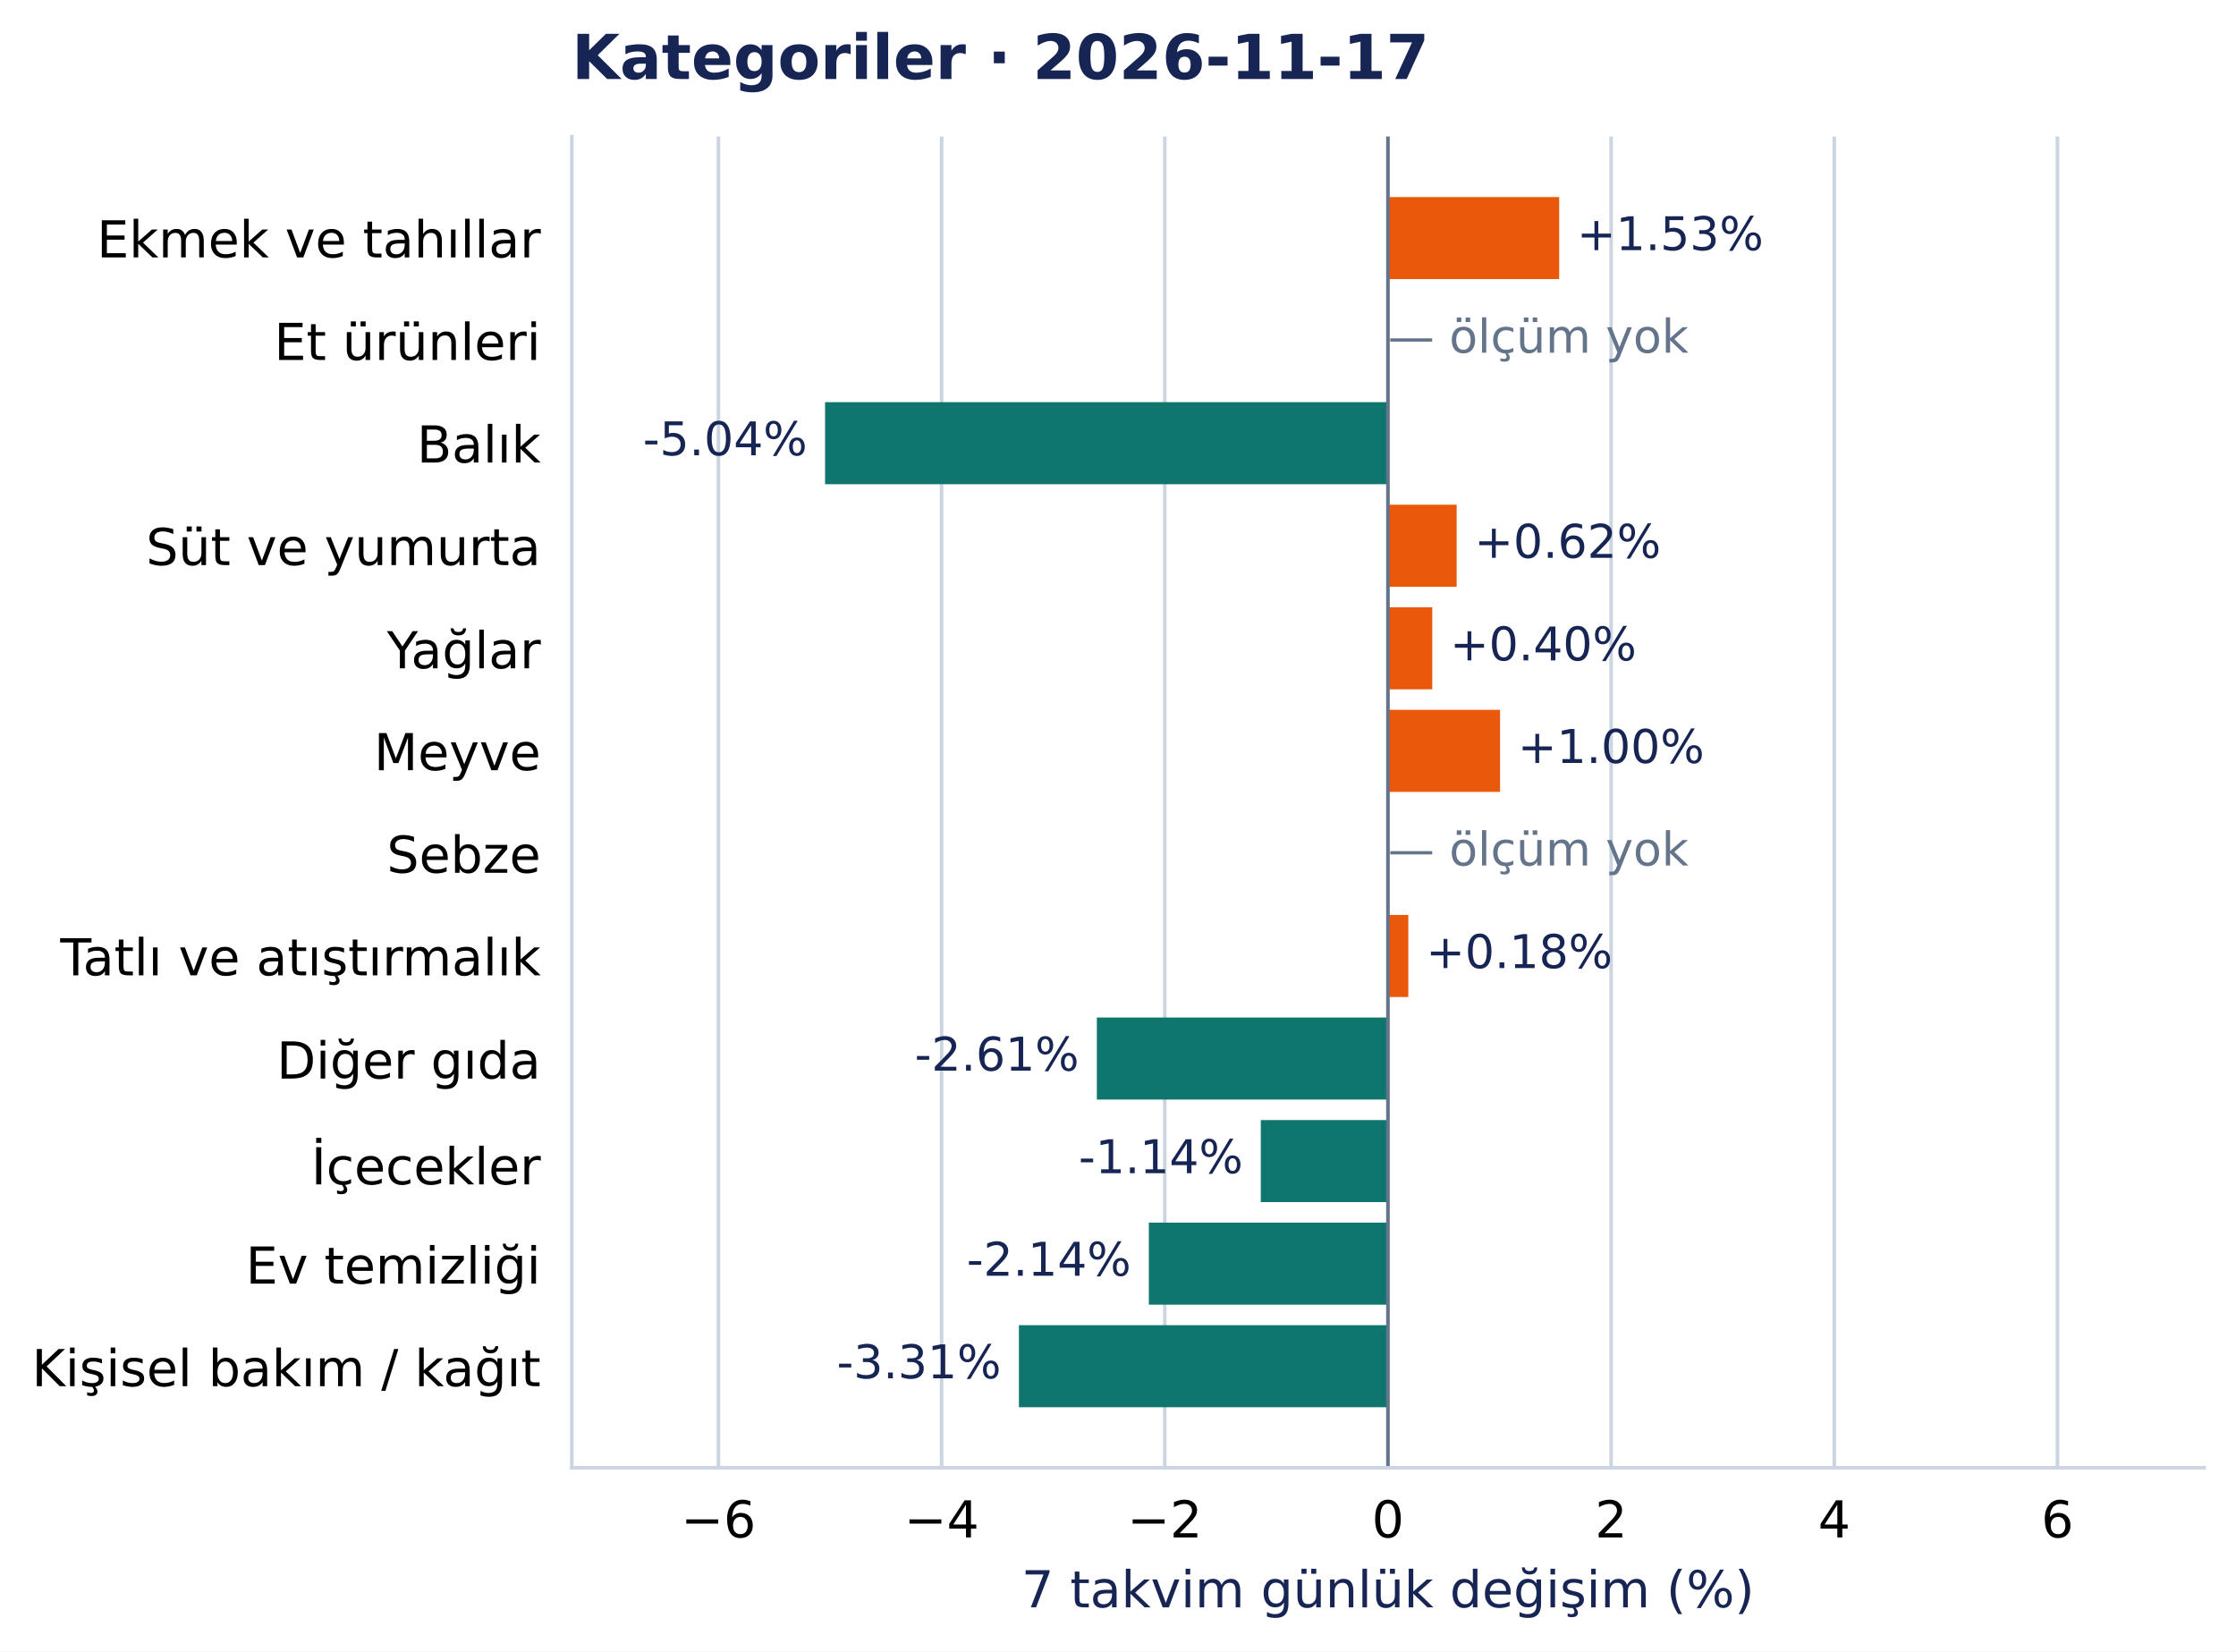
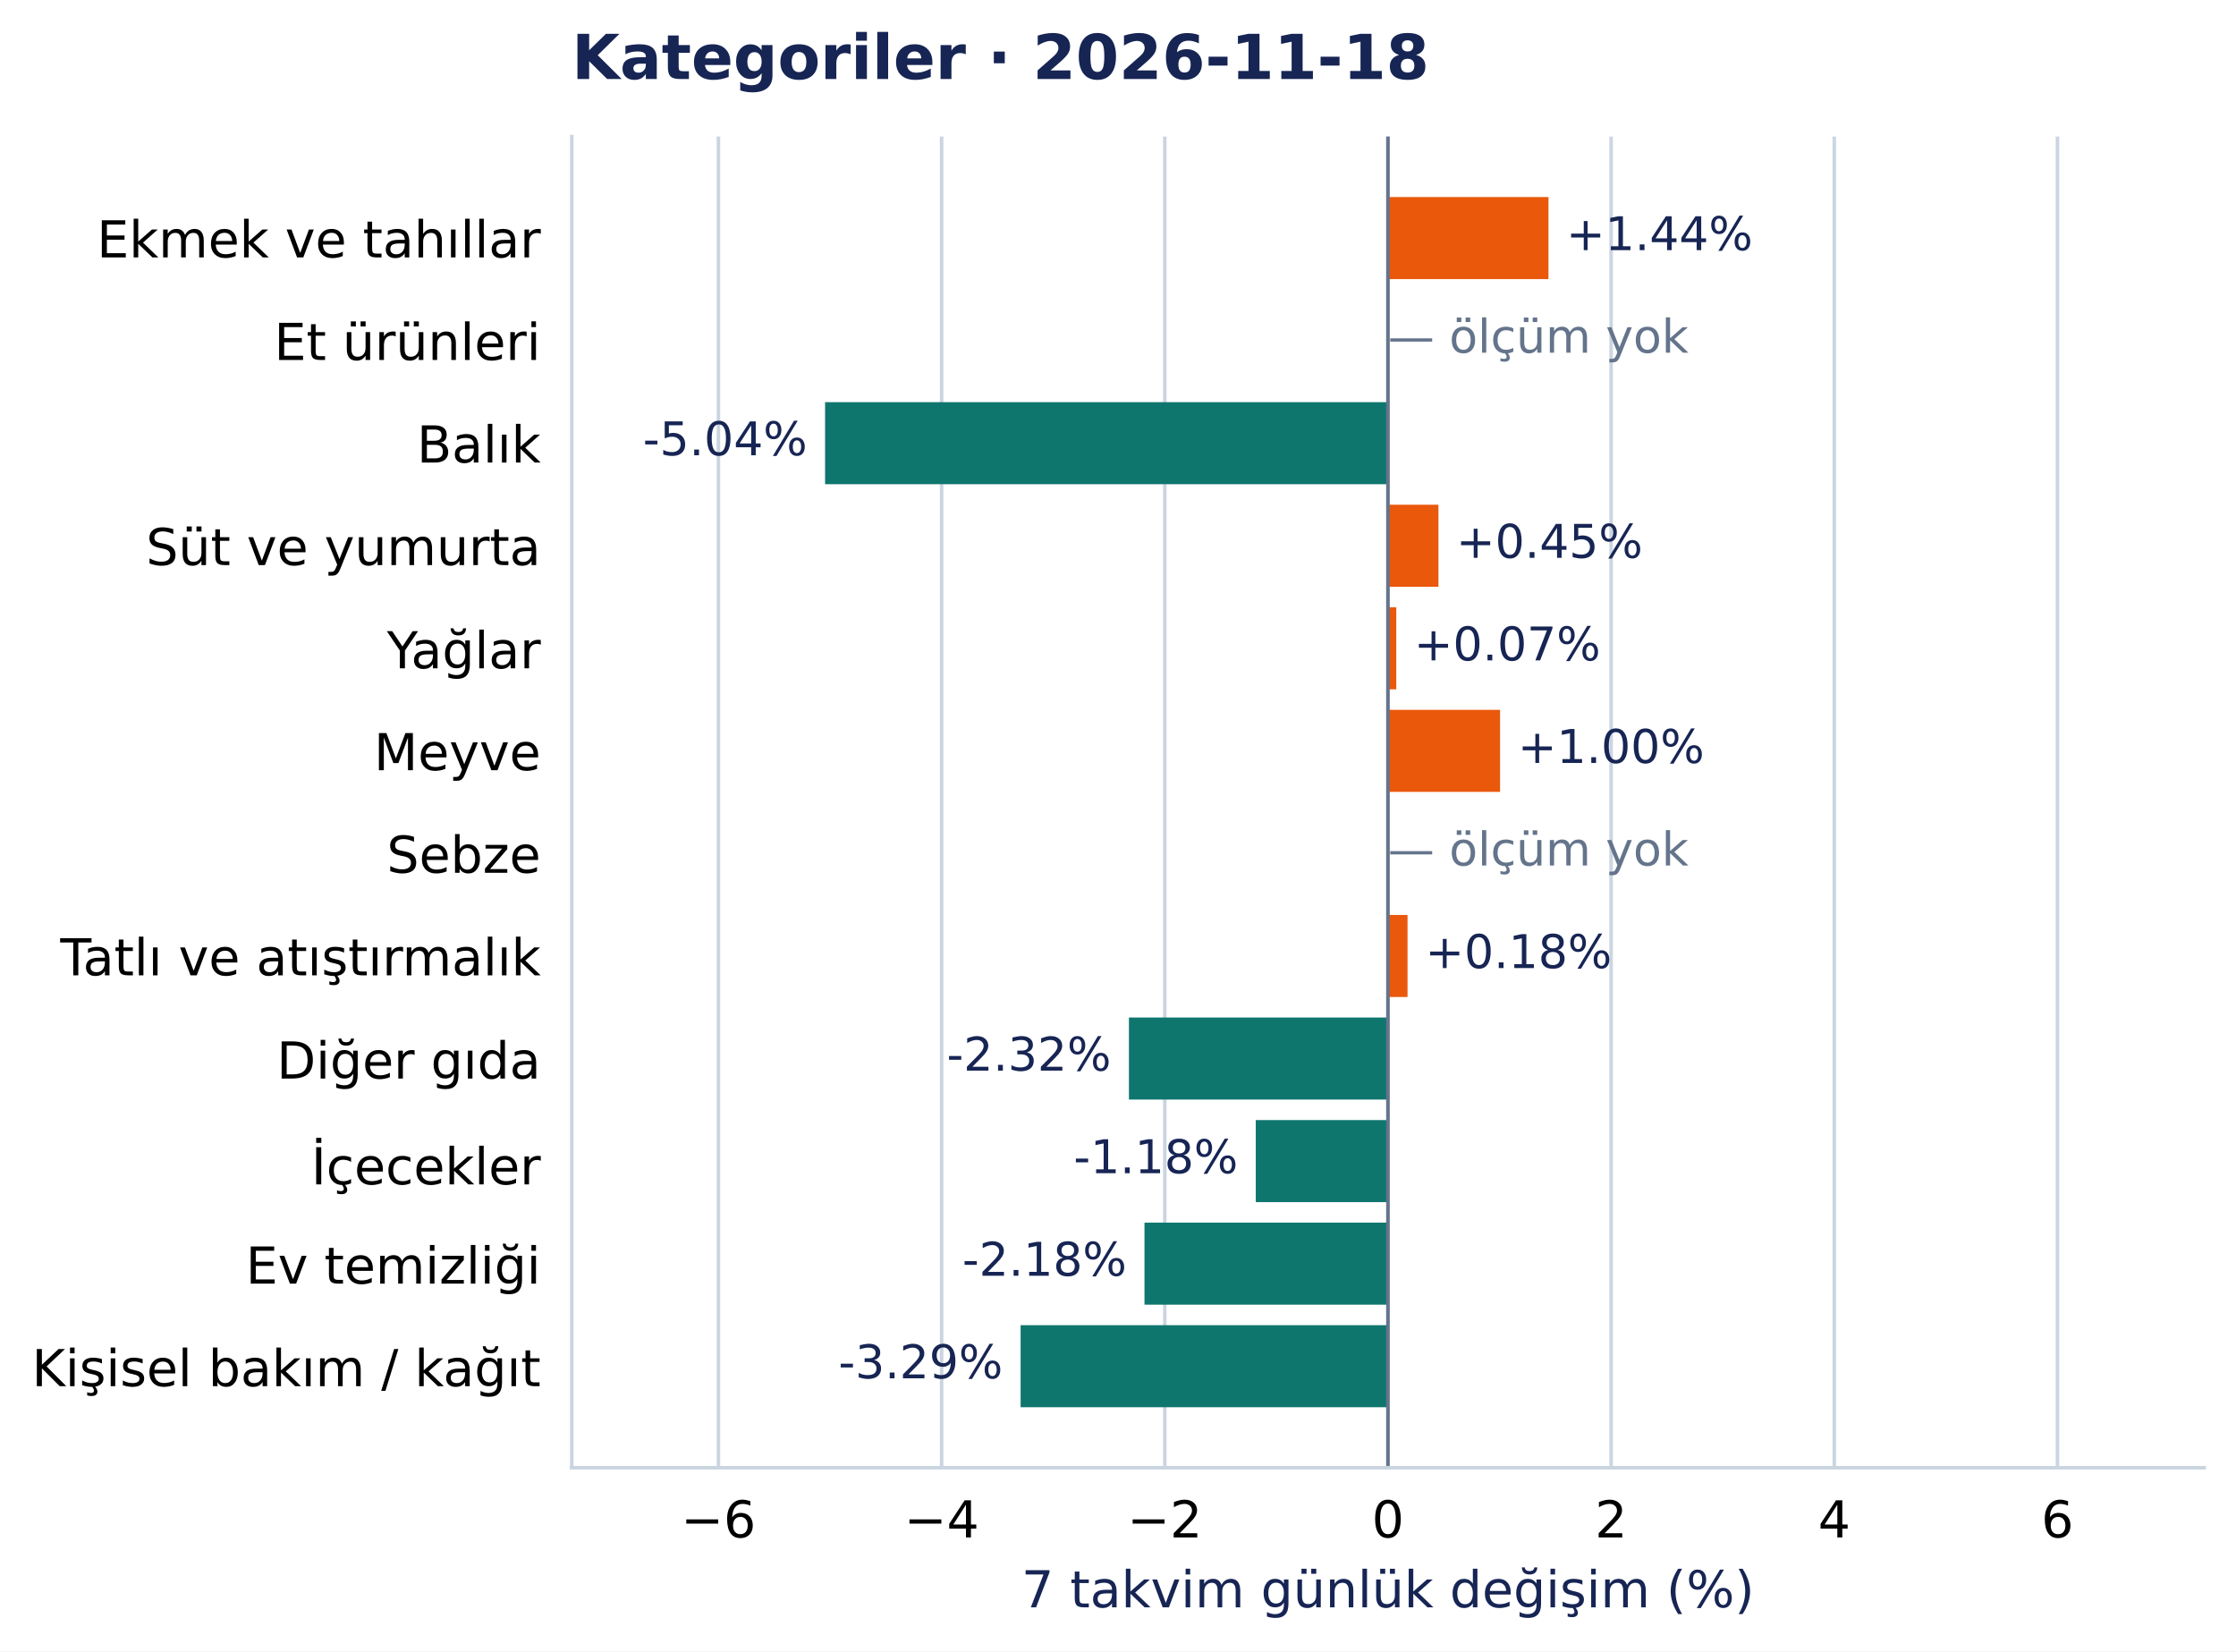
<svg xmlns="http://www.w3.org/2000/svg" width="504.998pt" height="372.97pt" viewBox="0 0 504.998 372.97" version="1.1">
  <defs>
    <style type="text/css">*{stroke-linejoin: round; stroke-linecap: butt}</style>
  </defs>
  <g id="figure_1">
    <g id="patch_1">
      <path d="M 0 372.97 L 504.998 372.97 L 504.998 0 L 0 0 z " style="fill: #ffffff" />
    </g>
    <g id="axes_1">
      <g id="patch_2">
        <path d="M 129.135 331.478 L 497.798 331.478 L 497.798 30.838 L 129.135 30.838 z " style="fill: #ffffff" />
      </g>
      <g id="matplotlib.axis_1">
        <g id="xtick_1">
          <g id="line2d_1">
            <path d="M 162.258 331.478 L 162.258 30.838 " clip-path="url(#pcea90821e2)" style="fill: none; stroke: #cbd5e1; stroke-width: 0.8; stroke-linecap: square" />
          </g>
          <g id="line2d_2" />
          <g id="text_1">
            <text style="font-size: 11.5px; font-family: 'DejaVu Sans', 'Bitstream Vera Sans', 'Computer Modern Sans Serif', 'Lucida Grande', 'Verdana', 'Geneva', 'Lucid', 'Arial', 'Helvetica', 'Avant Garde', sans-serif; text-anchor: middle" x="162.258" y="347.216" transform="rotate(-0 162.2577 347.2157)">−6</text>
          </g>
        </g>
        <g id="xtick_2">
          <g id="line2d_3">
            <path d="M 212.661 331.478 L 212.661 30.838 " clip-path="url(#pcea90821e2)" style="fill: none; stroke: #cbd5e1; stroke-width: 0.8; stroke-linecap: square" />
          </g>
          <g id="line2d_4" />
          <g id="text_2">
            <text style="font-size: 11.5px; font-family: 'DejaVu Sans', 'Bitstream Vera Sans', 'Computer Modern Sans Serif', 'Lucida Grande', 'Verdana', 'Geneva', 'Lucid', 'Arial', 'Helvetica', 'Avant Garde', sans-serif; text-anchor: middle" x="212.661" y="347.216" transform="rotate(-0 212.6607 347.2157)">−4</text>
          </g>
        </g>
        <g id="xtick_3">
          <g id="line2d_5">
            <path d="M 263.064 331.478 L 263.064 30.838 " clip-path="url(#pcea90821e2)" style="fill: none; stroke: #cbd5e1; stroke-width: 0.8; stroke-linecap: square" />
          </g>
          <g id="line2d_6" />
          <g id="text_3">
            <text style="font-size: 11.5px; font-family: 'DejaVu Sans', 'Bitstream Vera Sans', 'Computer Modern Sans Serif', 'Lucida Grande', 'Verdana', 'Geneva', 'Lucid', 'Arial', 'Helvetica', 'Avant Garde', sans-serif; text-anchor: middle" x="263.064" y="347.216" transform="rotate(-0 263.0636 347.2157)">−2</text>
          </g>
        </g>
        <g id="xtick_4">
          <g id="line2d_7">
            <path d="M 313.467 331.478 L 313.467 30.838 " clip-path="url(#pcea90821e2)" style="fill: none; stroke: #cbd5e1; stroke-width: 0.8; stroke-linecap: square" />
          </g>
          <g id="line2d_8" />
          <g id="text_4">
            <text style="font-size: 11.5px; font-family: 'DejaVu Sans', 'Bitstream Vera Sans', 'Computer Modern Sans Serif', 'Lucida Grande', 'Verdana', 'Geneva', 'Lucid', 'Arial', 'Helvetica', 'Avant Garde', sans-serif; text-anchor: middle" x="313.467" y="347.216" transform="rotate(-0 313.4666 347.2157)">0</text>
          </g>
        </g>
        <g id="xtick_5">
          <g id="line2d_9">
            <path d="M 363.87 331.478 L 363.87 30.838 " clip-path="url(#pcea90821e2)" style="fill: none; stroke: #cbd5e1; stroke-width: 0.8; stroke-linecap: square" />
          </g>
          <g id="line2d_10" />
          <g id="text_5">
            <text style="font-size: 11.5px; font-family: 'DejaVu Sans', 'Bitstream Vera Sans', 'Computer Modern Sans Serif', 'Lucida Grande', 'Verdana', 'Geneva', 'Lucid', 'Arial', 'Helvetica', 'Avant Garde', sans-serif; text-anchor: middle" x="363.87" y="347.216" transform="rotate(-0 363.8695 347.2157)">2</text>
          </g>
        </g>
        <g id="xtick_6">
          <g id="line2d_11">
            <path d="M 414.272 331.478 L 414.272 30.838 " clip-path="url(#pcea90821e2)" style="fill: none; stroke: #cbd5e1; stroke-width: 0.8; stroke-linecap: square" />
          </g>
          <g id="line2d_12" />
          <g id="text_6">
            <text style="font-size: 11.5px; font-family: 'DejaVu Sans', 'Bitstream Vera Sans', 'Computer Modern Sans Serif', 'Lucida Grande', 'Verdana', 'Geneva', 'Lucid', 'Arial', 'Helvetica', 'Avant Garde', sans-serif; text-anchor: middle" x="414.272" y="347.216" transform="rotate(-0 414.2725 347.2157)">4</text>
          </g>
        </g>
        <g id="xtick_7">
          <g id="line2d_13">
            <path d="M 464.675 331.478 L 464.675 30.838 " clip-path="url(#pcea90821e2)" style="fill: none; stroke: #cbd5e1; stroke-width: 0.8; stroke-linecap: square" />
          </g>
          <g id="line2d_14" />
          <g id="text_7">
            <text style="font-size: 11.5px; font-family: 'DejaVu Sans', 'Bitstream Vera Sans', 'Computer Modern Sans Serif', 'Lucida Grande', 'Verdana', 'Geneva', 'Lucid', 'Arial', 'Helvetica', 'Avant Garde', sans-serif; text-anchor: middle" x="464.675" y="347.216" transform="rotate(-0 464.6754 347.2157)">6</text>
          </g>
        </g>
        <g id="text_8">
          <text style="font-size: 11.5px; font-family: 'DejaVu Sans', 'Bitstream Vera Sans', 'Computer Modern Sans Serif', 'Lucida Grande', 'Verdana', 'Geneva', 'Lucid', 'Arial', 'Helvetica', 'Avant Garde', sans-serif; text-anchor: middle; fill: #172554" x="313.467" y="363.008" transform="rotate(-0 313.4666 363.0077)">7 takvim günlük değişim (%)</text>
        </g>
      </g>
      <g id="matplotlib.axis_2">
        <g id="ytick_1">
          <g id="line2d_15" />
          <g id="text_9">
            <text style="font-size: 11.5px; font-family: 'DejaVu Sans', 'Bitstream Vera Sans', 'Computer Modern Sans Serif', 'Lucida Grande', 'Verdana', 'Geneva', 'Lucid', 'Arial', 'Helvetica', 'Avant Garde', sans-serif; text-anchor: end" x="122.135" y="58.137" transform="rotate(-0 122.1353 58.13713)">Ekmek ve tahıllar</text>
          </g>
        </g>
        <g id="ytick_2">
          <g id="line2d_16" />
          <g id="text_10">
            <text style="font-size: 11.5px; font-family: 'DejaVu Sans', 'Bitstream Vera Sans', 'Computer Modern Sans Serif', 'Lucida Grande', 'Verdana', 'Geneva', 'Lucid', 'Arial', 'Helvetica', 'Avant Garde', sans-serif; text-anchor: end" x="122.135" y="81.299" transform="rotate(-0 122.1353 81.29896)">Et ürünleri</text>
          </g>
        </g>
        <g id="ytick_3">
          <g id="line2d_17" />
          <g id="text_11">
            <text style="font-size: 11.5px; font-family: 'DejaVu Sans', 'Bitstream Vera Sans', 'Computer Modern Sans Serif', 'Lucida Grande', 'Verdana', 'Geneva', 'Lucid', 'Arial', 'Helvetica', 'Avant Garde', sans-serif; text-anchor: end" x="122.135" y="104.461" transform="rotate(-0 122.1353 104.4608)">Balık</text>
          </g>
        </g>
        <g id="ytick_4">
          <g id="line2d_18" />
          <g id="text_12">
            <text style="font-size: 11.5px; font-family: 'DejaVu Sans', 'Bitstream Vera Sans', 'Computer Modern Sans Serif', 'Lucida Grande', 'Verdana', 'Geneva', 'Lucid', 'Arial', 'Helvetica', 'Avant Garde', sans-serif; text-anchor: end" x="122.135" y="127.622" transform="rotate(-0 122.1353 127.6222)">Süt ve yumurta</text>
          </g>
        </g>
        <g id="ytick_5">
          <g id="line2d_19" />
          <g id="text_13">
            <text style="font-size: 11.5px; font-family: 'DejaVu Sans', 'Bitstream Vera Sans', 'Computer Modern Sans Serif', 'Lucida Grande', 'Verdana', 'Geneva', 'Lucid', 'Arial', 'Helvetica', 'Avant Garde', sans-serif; text-anchor: end" x="122.135" y="150.93" transform="rotate(-0 122.1353 150.93)">Yağlar</text>
          </g>
        </g>
        <g id="ytick_6">
          <g id="line2d_20" />
          <g id="text_14">
            <text style="font-size: 11.5px; font-family: 'DejaVu Sans', 'Bitstream Vera Sans', 'Computer Modern Sans Serif', 'Lucida Grande', 'Verdana', 'Geneva', 'Lucid', 'Arial', 'Helvetica', 'Avant Garde', sans-serif; text-anchor: end" x="122.135" y="173.946" transform="rotate(-0 122.1353 173.9458)">Meyve</text>
          </g>
        </g>
        <g id="ytick_7">
          <g id="line2d_21" />
          <g id="text_15">
            <text style="font-size: 11.5px; font-family: 'DejaVu Sans', 'Bitstream Vera Sans', 'Computer Modern Sans Serif', 'Lucida Grande', 'Verdana', 'Geneva', 'Lucid', 'Arial', 'Helvetica', 'Avant Garde', sans-serif; text-anchor: end" x="122.135" y="197.108" transform="rotate(-0 122.1353 197.1081)">Sebze</text>
          </g>
        </g>
        <g id="ytick_8">
          <g id="line2d_22" />
          <g id="text_16">
            <text style="font-size: 11.5px; font-family: 'DejaVu Sans', 'Bitstream Vera Sans', 'Computer Modern Sans Serif', 'Lucida Grande', 'Verdana', 'Geneva', 'Lucid', 'Arial', 'Helvetica', 'Avant Garde', sans-serif; text-anchor: end" x="122.135" y="220.27" transform="rotate(-0 122.1353 220.27)">Tatlı ve atıştırmalık</text>
          </g>
        </g>
        <g id="ytick_9">
          <g id="line2d_23" />
          <g id="text_17">
            <text style="font-size: 11.5px; font-family: 'DejaVu Sans', 'Bitstream Vera Sans', 'Computer Modern Sans Serif', 'Lucida Grande', 'Verdana', 'Geneva', 'Lucid', 'Arial', 'Helvetica', 'Avant Garde', sans-serif; text-anchor: end" x="122.135" y="243.577" transform="rotate(-0 122.1353 243.5773)">Diğer gıda</text>
          </g>
        </g>
        <g id="ytick_10">
          <g id="line2d_24" />
          <g id="text_18">
            <text style="font-size: 11.5px; font-family: 'DejaVu Sans', 'Bitstream Vera Sans', 'Computer Modern Sans Serif', 'Lucida Grande', 'Verdana', 'Geneva', 'Lucid', 'Arial', 'Helvetica', 'Avant Garde', sans-serif; text-anchor: end" x="122.135" y="267.48" transform="rotate(-0 122.1353 267.4804)">İçecekler</text>
          </g>
        </g>
        <g id="ytick_11">
          <g id="line2d_25" />
          <g id="text_19">
            <text style="font-size: 11.5px; font-family: 'DejaVu Sans', 'Bitstream Vera Sans', 'Computer Modern Sans Serif', 'Lucida Grande', 'Verdana', 'Geneva', 'Lucid', 'Arial', 'Helvetica', 'Avant Garde', sans-serif; text-anchor: end" x="122.135" y="289.901" transform="rotate(-0 122.1353 289.901)">Ev temizliği</text>
          </g>
        </g>
        <g id="ytick_12">
          <g id="line2d_26" />
          <g id="text_20">
            <text style="font-size: 11.5px; font-family: 'DejaVu Sans', 'Bitstream Vera Sans', 'Computer Modern Sans Serif', 'Lucida Grande', 'Verdana', 'Geneva', 'Lucid', 'Arial', 'Helvetica', 'Avant Garde', sans-serif; text-anchor: end" x="122.135" y="313.063" transform="rotate(-0 122.1353 313.0628)">Kişisel bakım / kağıt</text>
          </g>
        </g>
      </g>
      <g id="patch_3">
-         <path d="M 313.467 44.503 L 352.14 44.503 L 352.14 63.033 L 313.467 63.033 z " clip-path="url(#pcea90821e2)" style="fill: #ea580c" />
+         <path d="M 313.467 44.503 L 349.721 44.503 L 349.721 63.033 L 313.467 63.033 z " clip-path="url(#pcea90821e2)" style="fill: #ea580c" />
      </g>
      <g id="patch_4">
        <path d="M 313.467 90.827 L 186.342 90.827 L 186.342 109.356 L 313.467 109.356 z " clip-path="url(#pcea90821e2)" style="fill: #0f766e" />
      </g>
      <g id="patch_5">
-         <path d="M 313.467 113.989 L 328.985 113.989 L 328.985 132.518 L 313.467 132.518 z " clip-path="url(#pcea90821e2)" style="fill: #ea580c" />
+         <path d="M 313.467 113.989 L 324.87 113.989 L 324.87 132.518 L 313.467 132.518 z " clip-path="url(#pcea90821e2)" style="fill: #ea580c" />
      </g>
      <g id="patch_6">
-         <path d="M 313.467 137.151 L 323.473 137.151 L 323.473 155.68 L 313.467 155.68 z " clip-path="url(#pcea90821e2)" style="fill: #ea580c" />
+         <path d="M 313.467 137.151 L 315.349 137.151 L 315.349 155.68 L 313.467 155.68 z " clip-path="url(#pcea90821e2)" style="fill: #ea580c" />
      </g>
      <g id="patch_7">
        <path d="M 313.467 160.312 L 338.788 160.312 L 338.788 178.842 L 313.467 178.842 z " clip-path="url(#pcea90821e2)" style="fill: #ea580c" />
      </g>
      <g id="patch_8">
-         <path d="M 313.467 206.636 L 318.064 206.636 L 318.064 225.166 L 313.467 225.166 z " clip-path="url(#pcea90821e2)" style="fill: #ea580c" />
+         <path d="M 313.467 206.636 L 317.89 206.636 L 317.89 225.166 L 313.467 225.166 z " clip-path="url(#pcea90821e2)" style="fill: #ea580c" />
      </g>
      <g id="patch_9">
-         <path d="M 313.467 229.798 L 247.725 229.798 L 247.725 248.327 L 313.467 248.327 z " clip-path="url(#pcea90821e2)" style="fill: #0f766e" />
+         <path d="M 313.467 229.798 L 254.967 229.798 L 254.967 248.327 L 313.467 248.327 z " clip-path="url(#pcea90821e2)" style="fill: #0f766e" />
      </g>
      <g id="patch_10">
-         <path d="M 313.467 252.96 L 284.749 252.96 L 284.749 271.489 L 313.467 271.489 z " clip-path="url(#pcea90821e2)" style="fill: #0f766e" />
+         <path d="M 313.467 252.96 L 283.614 252.96 L 283.614 271.489 L 313.467 271.489 z " clip-path="url(#pcea90821e2)" style="fill: #0f766e" />
      </g>
      <g id="patch_11">
-         <path d="M 313.467 276.122 L 259.465 276.122 L 259.465 294.651 L 313.467 294.651 z " clip-path="url(#pcea90821e2)" style="fill: #0f766e" />
+         <path d="M 313.467 276.122 L 258.48 276.122 L 258.48 294.651 L 313.467 294.651 z " clip-path="url(#pcea90821e2)" style="fill: #0f766e" />
      </g>
      <g id="patch_12">
-         <path d="M 313.467 299.283 L 230.123 299.283 L 230.123 317.813 L 313.467 317.813 z " clip-path="url(#pcea90821e2)" style="fill: #0f766e" />
+         <path d="M 313.467 299.283 L 230.503 299.283 L 230.503 317.813 L 313.467 317.813 z " clip-path="url(#pcea90821e2)" style="fill: #0f766e" />
      </g>
      <g id="line2d_27">
        <path d="M 313.467 331.478 L 313.467 30.838 " clip-path="url(#pcea90821e2)" style="fill: none; stroke: #64748b; stroke-width: 0.8; stroke-linecap: square" />
      </g>
      <g id="patch_13">
        <path d="M 129.135 331.478 L 129.135 30.838 " style="fill: none; stroke: #cbd5e1; stroke-width: 0.8; stroke-linejoin: miter; stroke-linecap: square" />
      </g>
      <g id="patch_14">
        <path d="M 129.135 331.478 L 497.798 331.478 " style="fill: none; stroke: #cbd5e1; stroke-width: 0.8; stroke-linejoin: miter; stroke-linecap: square" />
      </g>
      <g id="text_21">
-         <text style="font-size: 10.5px; font-family: 'DejaVu Sans', 'Bitstream Vera Sans', 'Computer Modern Sans Serif', 'Lucida Grande', 'Verdana', 'Geneva', 'Lucid', 'Arial', 'Helvetica', 'Avant Garde', sans-serif; text-anchor: start; fill: #172554" x="356.14" y="56.496" transform="rotate(-0 356.1401 56.49557)">+1.53%</text>
+         <text style="font-size: 10.5px; font-family: 'DejaVu Sans', 'Bitstream Vera Sans', 'Computer Modern Sans Serif', 'Lucida Grande', 'Verdana', 'Geneva', 'Lucid', 'Arial', 'Helvetica', 'Avant Garde', sans-serif; text-anchor: start; fill: #172554" x="353.721" y="56.496" transform="rotate(-0 353.7212 56.49557)">+1.44%</text>
      </g>
      <g id="text_22">
        <text style="font-size: 10.5px; font-family: 'DejaVu Sans', 'Bitstream Vera Sans', 'Computer Modern Sans Serif', 'Lucida Grande', 'Verdana', 'Geneva', 'Lucid', 'Arial', 'Helvetica', 'Avant Garde', sans-serif; text-anchor: start; fill: #64748b" x="313.467" y="79.658" transform="rotate(-0 313.4666 79.65781)">  — ölçüm yok</text>
      </g>
      <g id="text_23">
        <text style="font-size: 10.5px; font-family: 'DejaVu Sans', 'Bitstream Vera Sans', 'Computer Modern Sans Serif', 'Lucida Grande', 'Verdana', 'Geneva', 'Lucid', 'Arial', 'Helvetica', 'Avant Garde', sans-serif; text-anchor: end; fill: #172554" x="182.342" y="102.819" transform="rotate(-0 182.3416 102.8192)">-5.04%</text>
      </g>
      <g id="text_24">
-         <text style="font-size: 10.5px; font-family: 'DejaVu Sans', 'Bitstream Vera Sans', 'Computer Modern Sans Serif', 'Lucida Grande', 'Verdana', 'Geneva', 'Lucid', 'Arial', 'Helvetica', 'Avant Garde', sans-serif; text-anchor: start; fill: #172554" x="332.985" y="125.981" transform="rotate(-0 332.985 125.9811)">+0.62%</text>
+         <text style="font-size: 10.5px; font-family: 'DejaVu Sans', 'Bitstream Vera Sans', 'Computer Modern Sans Serif', 'Lucida Grande', 'Verdana', 'Geneva', 'Lucid', 'Arial', 'Helvetica', 'Avant Garde', sans-serif; text-anchor: start; fill: #172554" x="328.87" y="125.981" transform="rotate(-0 328.8696 125.9811)">+0.45%</text>
      </g>
      <g id="text_25">
-         <text style="font-size: 10.5px; font-family: 'DejaVu Sans', 'Bitstream Vera Sans', 'Computer Modern Sans Serif', 'Lucida Grande', 'Verdana', 'Geneva', 'Lucid', 'Arial', 'Helvetica', 'Avant Garde', sans-serif; text-anchor: start; fill: #172554" x="327.473" y="149.143" transform="rotate(-0 327.4734 149.1429)">+0.40%</text>
+         <text style="font-size: 10.5px; font-family: 'DejaVu Sans', 'Bitstream Vera Sans', 'Computer Modern Sans Serif', 'Lucida Grande', 'Verdana', 'Geneva', 'Lucid', 'Arial', 'Helvetica', 'Avant Garde', sans-serif; text-anchor: start; fill: #172554" x="319.349" y="149.143" transform="rotate(-0 319.3494 149.1429)">+0.07%</text>
      </g>
      <g id="text_26">
        <text style="font-size: 10.5px; font-family: 'DejaVu Sans', 'Bitstream Vera Sans', 'Computer Modern Sans Serif', 'Lucida Grande', 'Verdana', 'Geneva', 'Lucid', 'Arial', 'Helvetica', 'Avant Garde', sans-serif; text-anchor: start; fill: #172554" x="342.788" y="172.305" transform="rotate(-0 342.7884 172.3047)">+1.00%</text>
      </g>
      <g id="text_27">
        <text style="font-size: 10.5px; font-family: 'DejaVu Sans', 'Bitstream Vera Sans', 'Computer Modern Sans Serif', 'Lucida Grande', 'Verdana', 'Geneva', 'Lucid', 'Arial', 'Helvetica', 'Avant Garde', sans-serif; text-anchor: start; fill: #64748b" x="313.467" y="195.467" transform="rotate(-0 313.4666 195.467)">  — ölçüm yok</text>
      </g>
      <g id="text_28">
-         <text style="font-size: 10.5px; font-family: 'DejaVu Sans', 'Bitstream Vera Sans', 'Computer Modern Sans Serif', 'Lucida Grande', 'Verdana', 'Geneva', 'Lucid', 'Arial', 'Helvetica', 'Avant Garde', sans-serif; text-anchor: start; fill: #172554" x="322.064" y="218.628" transform="rotate(-0 322.0637 218.6284)">+0.18%</text>
+         <text style="font-size: 10.5px; font-family: 'DejaVu Sans', 'Bitstream Vera Sans', 'Computer Modern Sans Serif', 'Lucida Grande', 'Verdana', 'Geneva', 'Lucid', 'Arial', 'Helvetica', 'Avant Garde', sans-serif; text-anchor: start; fill: #172554" x="321.89" y="218.628" transform="rotate(-0 321.8902 218.6284)">+0.18%</text>
      </g>
      <g id="text_29">
-         <text style="font-size: 10.5px; font-family: 'DejaVu Sans', 'Bitstream Vera Sans', 'Computer Modern Sans Serif', 'Lucida Grande', 'Verdana', 'Geneva', 'Lucid', 'Arial', 'Helvetica', 'Avant Garde', sans-serif; text-anchor: end; fill: #172554" x="243.725" y="241.79" transform="rotate(-0 243.7249 241.7902)">-2.61%</text>
+         <text style="font-size: 10.5px; font-family: 'DejaVu Sans', 'Bitstream Vera Sans', 'Computer Modern Sans Serif', 'Lucida Grande', 'Verdana', 'Geneva', 'Lucid', 'Arial', 'Helvetica', 'Avant Garde', sans-serif; text-anchor: end; fill: #172554" x="250.967" y="241.79" transform="rotate(-0 250.9668 241.7902)">-2.32%</text>
      </g>
      <g id="text_30">
-         <text style="font-size: 10.5px; font-family: 'DejaVu Sans', 'Bitstream Vera Sans', 'Computer Modern Sans Serif', 'Lucida Grande', 'Verdana', 'Geneva', 'Lucid', 'Arial', 'Helvetica', 'Avant Garde', sans-serif; text-anchor: end; fill: #172554" x="280.749" y="264.952" transform="rotate(-0 280.7486 264.9521)">-1.14%</text>
+         <text style="font-size: 10.5px; font-family: 'DejaVu Sans', 'Bitstream Vera Sans', 'Computer Modern Sans Serif', 'Lucida Grande', 'Verdana', 'Geneva', 'Lucid', 'Arial', 'Helvetica', 'Avant Garde', sans-serif; text-anchor: end; fill: #172554" x="279.614" y="264.952" transform="rotate(-0 279.6138 264.9521)">-1.18%</text>
      </g>
      <g id="text_31">
-         <text style="font-size: 10.5px; font-family: 'DejaVu Sans', 'Bitstream Vera Sans', 'Computer Modern Sans Serif', 'Lucida Grande', 'Verdana', 'Geneva', 'Lucid', 'Arial', 'Helvetica', 'Avant Garde', sans-serif; text-anchor: end; fill: #172554" x="255.465" y="288.114" transform="rotate(-0 255.4652 288.1139)">-2.14%</text>
+         <text style="font-size: 10.5px; font-family: 'DejaVu Sans', 'Bitstream Vera Sans', 'Computer Modern Sans Serif', 'Lucida Grande', 'Verdana', 'Geneva', 'Lucid', 'Arial', 'Helvetica', 'Avant Garde', sans-serif; text-anchor: end; fill: #172554" x="254.48" y="288.114" transform="rotate(-0 254.4805 288.1139)">-2.18%</text>
      </g>
      <g id="text_32">
-         <text style="font-size: 10.5px; font-family: 'DejaVu Sans', 'Bitstream Vera Sans', 'Computer Modern Sans Serif', 'Lucida Grande', 'Verdana', 'Geneva', 'Lucid', 'Arial', 'Helvetica', 'Avant Garde', sans-serif; text-anchor: end; fill: #172554" x="226.123" y="311.276" transform="rotate(-0 226.1227 311.2757)">-3.31%</text>
+         <text style="font-size: 10.5px; font-family: 'DejaVu Sans', 'Bitstream Vera Sans', 'Computer Modern Sans Serif', 'Lucida Grande', 'Verdana', 'Geneva', 'Lucid', 'Arial', 'Helvetica', 'Avant Garde', sans-serif; text-anchor: end; fill: #172554" x="226.503" y="311.276" transform="rotate(-0 226.5028 311.2757)">-3.29%</text>
      </g>
      <g id="text_33">
-         <text style="font-weight: 700; font-size: 14px; font-family: 'DejaVu Sans', 'Bitstream Vera Sans', 'Computer Modern Sans Serif', 'Lucida Grande', 'Verdana', 'Geneva', 'Lucid', 'Arial', 'Helvetica', 'Avant Garde', sans-serif; text-anchor: start; fill: #172554" x="129.135" y="17.838" transform="rotate(-0 129.1353 17.83781)">Kategoriler · 2026-11-17</text>
+         <text style="font-weight: 700; font-size: 14px; font-family: 'DejaVu Sans', 'Bitstream Vera Sans', 'Computer Modern Sans Serif', 'Lucida Grande', 'Verdana', 'Geneva', 'Lucid', 'Arial', 'Helvetica', 'Avant Garde', sans-serif; text-anchor: start; fill: #172554" x="129.135" y="17.838" transform="rotate(-0 129.1353 17.83781)">Kategoriler · 2026-11-18</text>
      </g>
    </g>
  </g>
  <defs>
    <clipPath id="pcea90821e2">
      <rect x="129.135" y="30.838" width="368.663" height="300.641" />
    </clipPath>
  </defs>
</svg>
